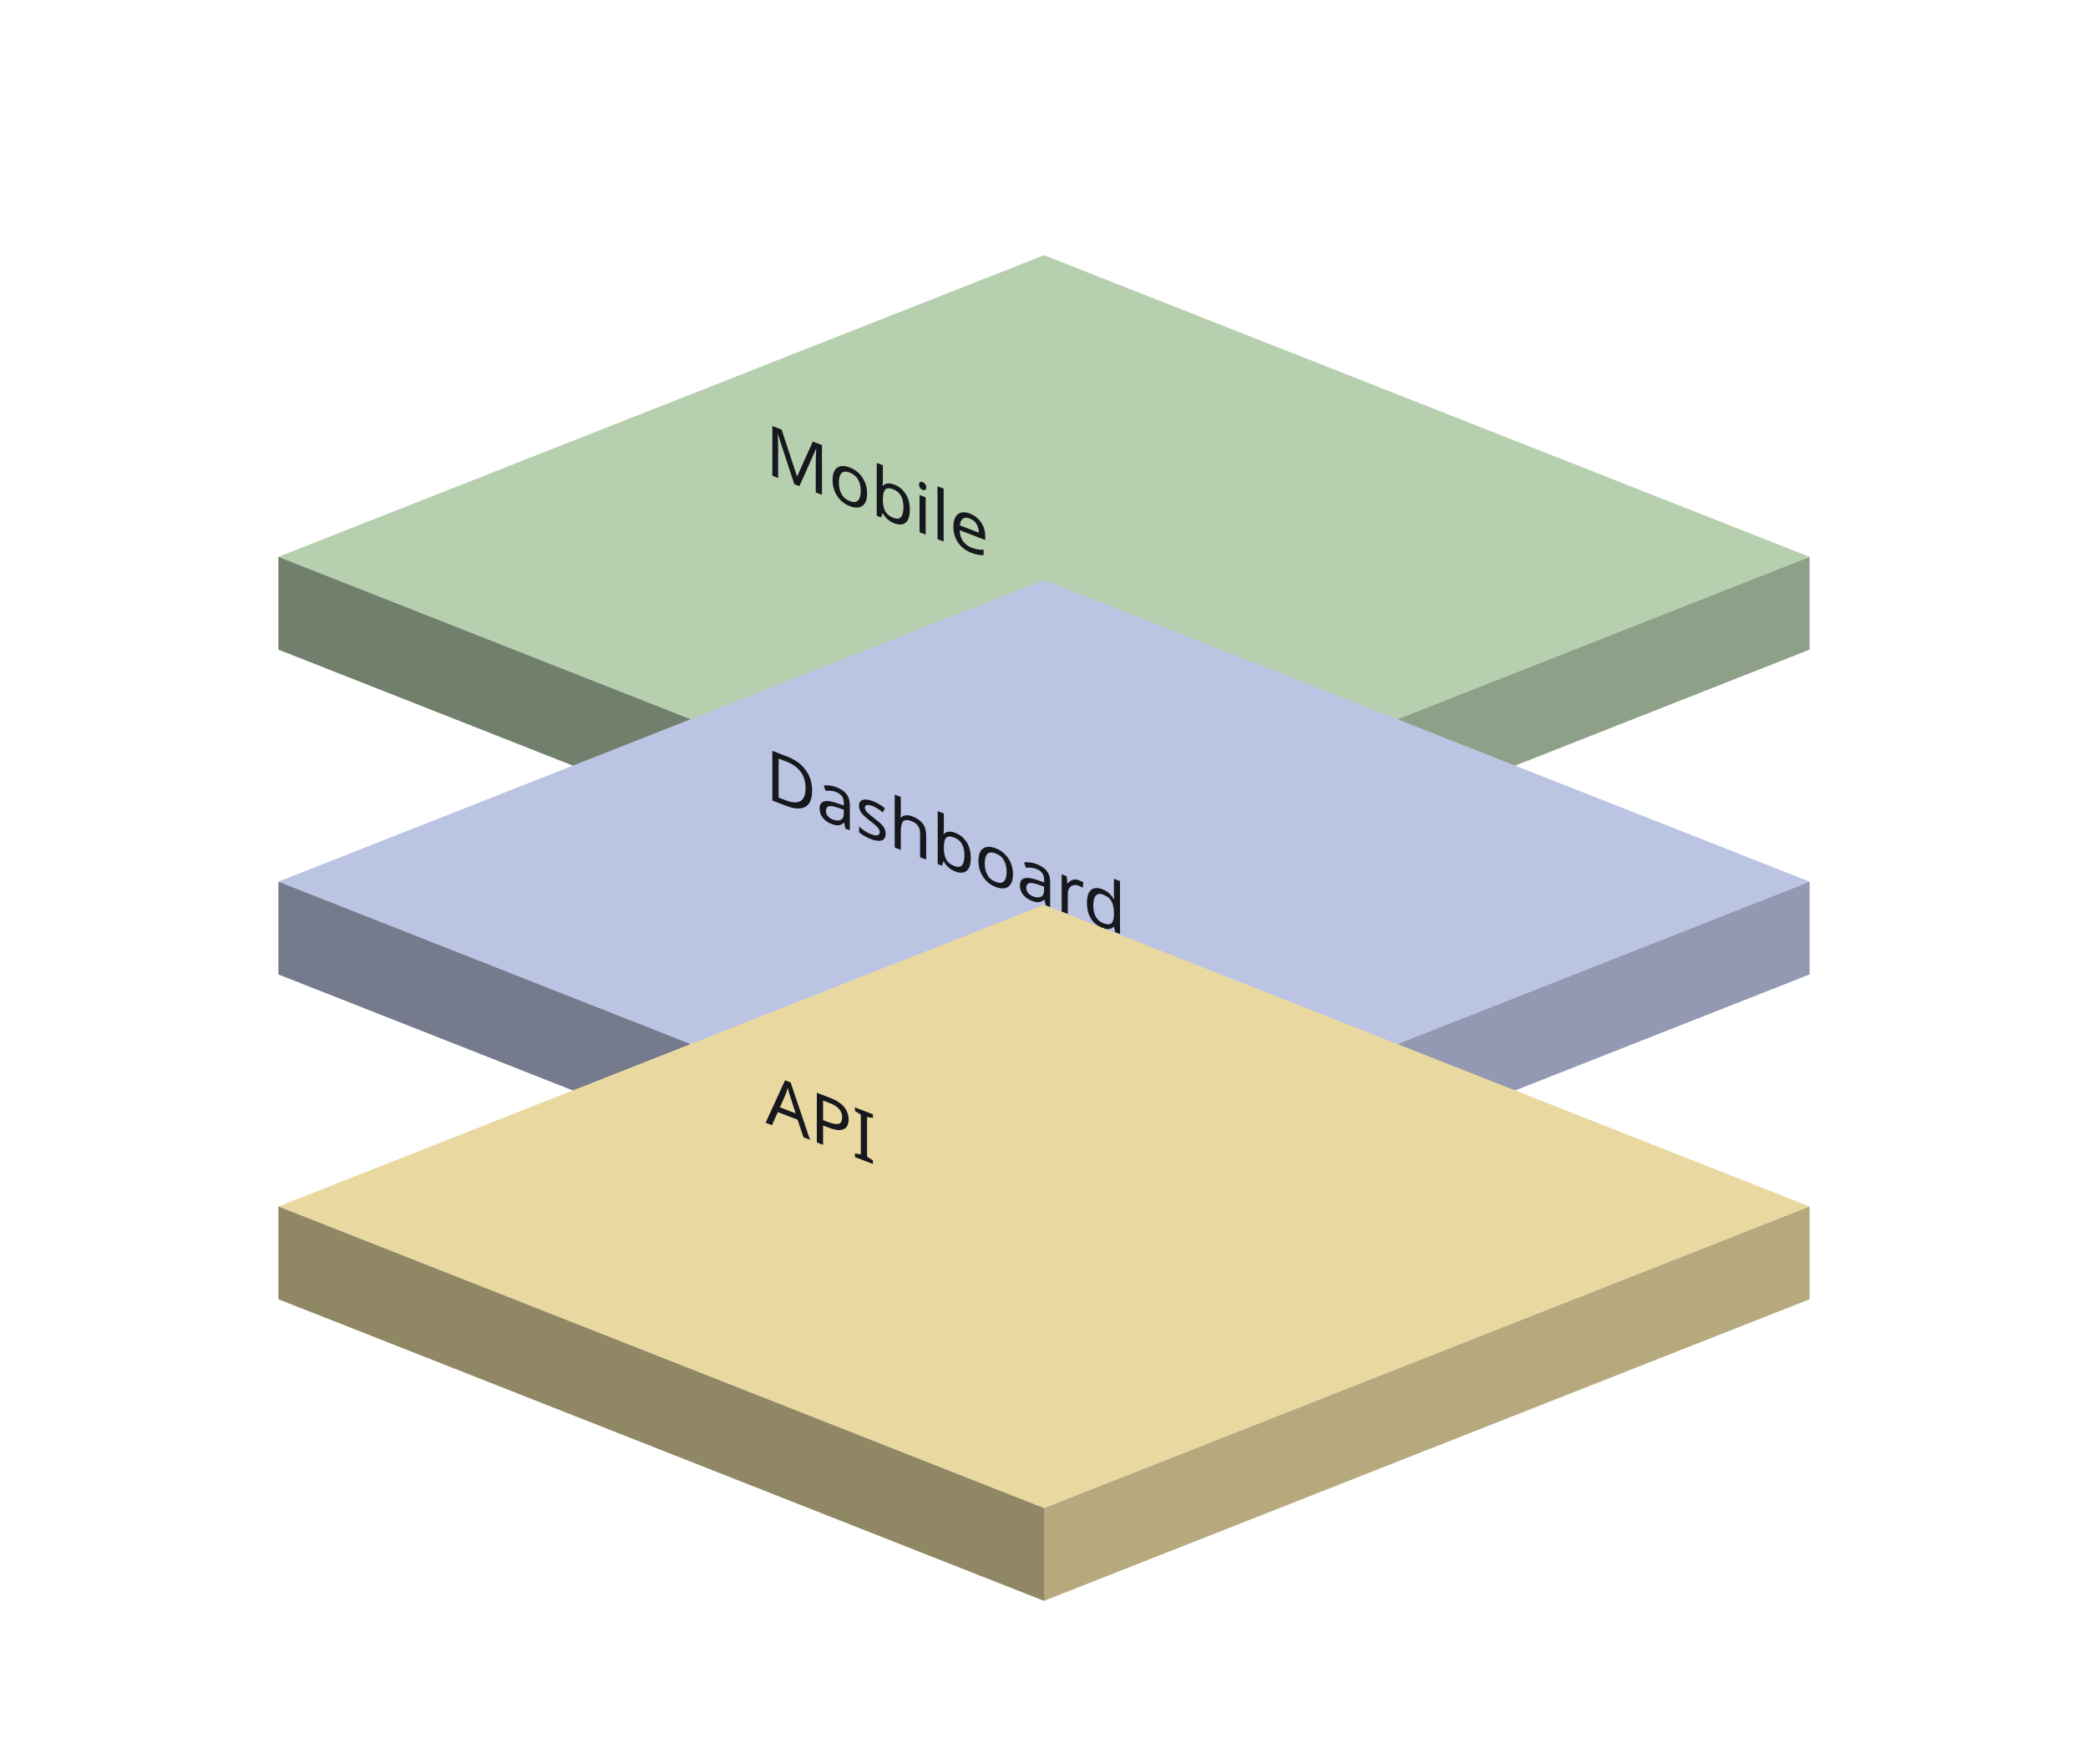
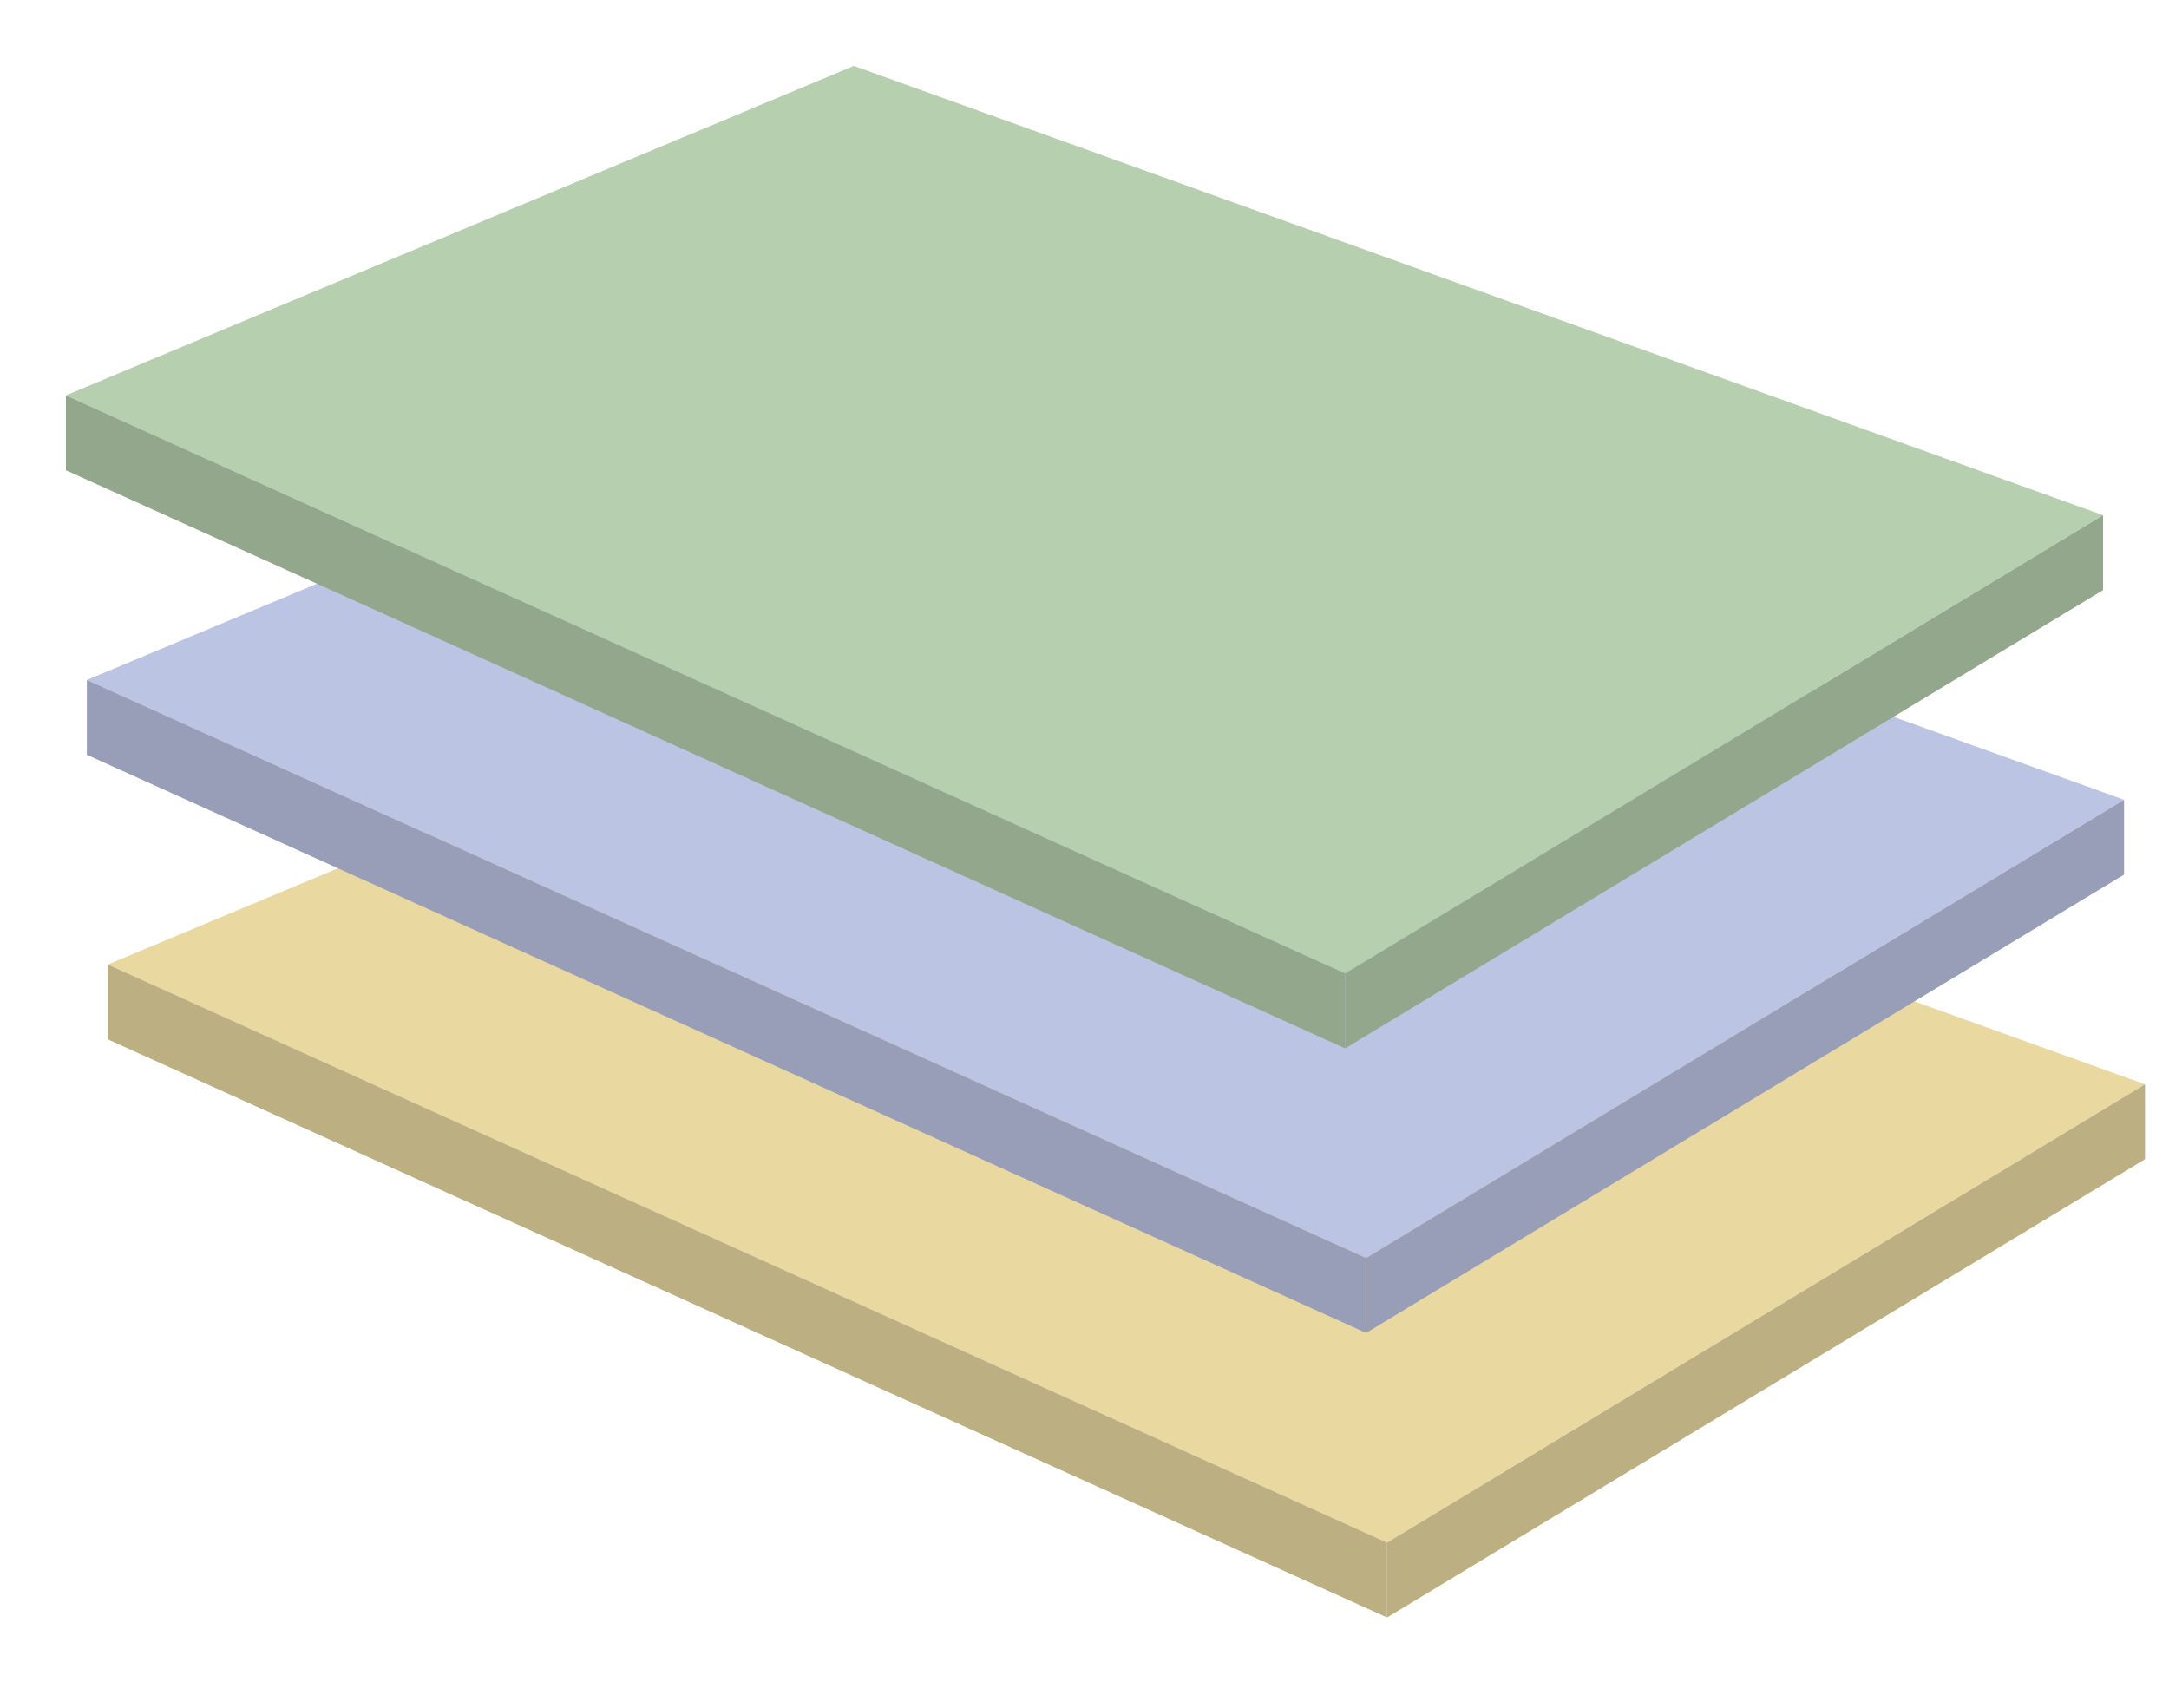
- <svg xmlns="http://www.w3.org/2000/svg" viewBox="0 0 900 760" role="img" aria-label="Three stacked layers">
-   <g font-family="Hanken Grotesk Variable, system-ui, sans-serif" font-size="30" font-weight="500">
-     <g transform="translate(450 110)">
-       <path d="M0 0l330 130-330 130-330-130z" fill="#b6cfae" />
-       <path d="M-330 130v40l330 130v-40z" fill="#71806c" />
-       <path d="M0 260v40l330-130v-40z" fill="#8ea188" />
-       <text x="-120" y="140" transform="skewY(21)" fill="#16181d">Mobile</text>
-     </g>
-     <g transform="translate(450 250)">
-       <path d="M0 0l330 130-330 130-330-130z" fill="#bcc4e4" />
-       <path d="M-330 130v40l330 130v-40z" fill="#757a8d" />
-       <path d="M0 260v40l330-130v-40z" fill="#9399b2" />
-       <text x="-120" y="140" transform="skewY(21)" fill="#16181d">Dashboard</text>
-     </g>
-     <g transform="translate(450 390)">
-       <path d="M0 0l330 130-330 130-330-130z" fill="#e9d9a1" />
-       <path d="M-330 130v40l330 130v-40z" fill="#908764" />
-       <path d="M0 260v40l330-130v-40z" fill="#b6a97e" />
-       <text x="-120" y="140" transform="skewY(21)" fill="#16181d">API</text>
-     </g>
+ <svg xmlns="http://www.w3.org/2000/svg" viewBox="0 50 724 570" role="img" aria-label="Three stacked layers">
+   <g>
+     <path d="M36 372L299 262L716 412L463 565z" fill="#e9d9a1" />
+     <path d="M36 372L463 565v25L36 397z" fill="#bcaf81" />
+     <path d="M463 565L716 412v25L463 590z" fill="#bcaf81" />
+   </g>
+   <g>
+     <path d="M29 277L292 167L709 317L456 470z" fill="#bcc4e4" />
+     <path d="M29 277L456 470v25L29 302z" fill="#989eb8" />
+     <path d="M456 470L709 317v25L456 495z" fill="#989eb8" />
+   </g>
+   <g>
+     <path d="M22 182L285 72L702 222L449 375z" fill="#b6cfae" />
+     <path d="M22 182L449 375v25L22 207z" fill="#93a78c" />
+     <path d="M449 375L702 222v25L449 400z" fill="#93a78c" />
  </g>
</svg>
